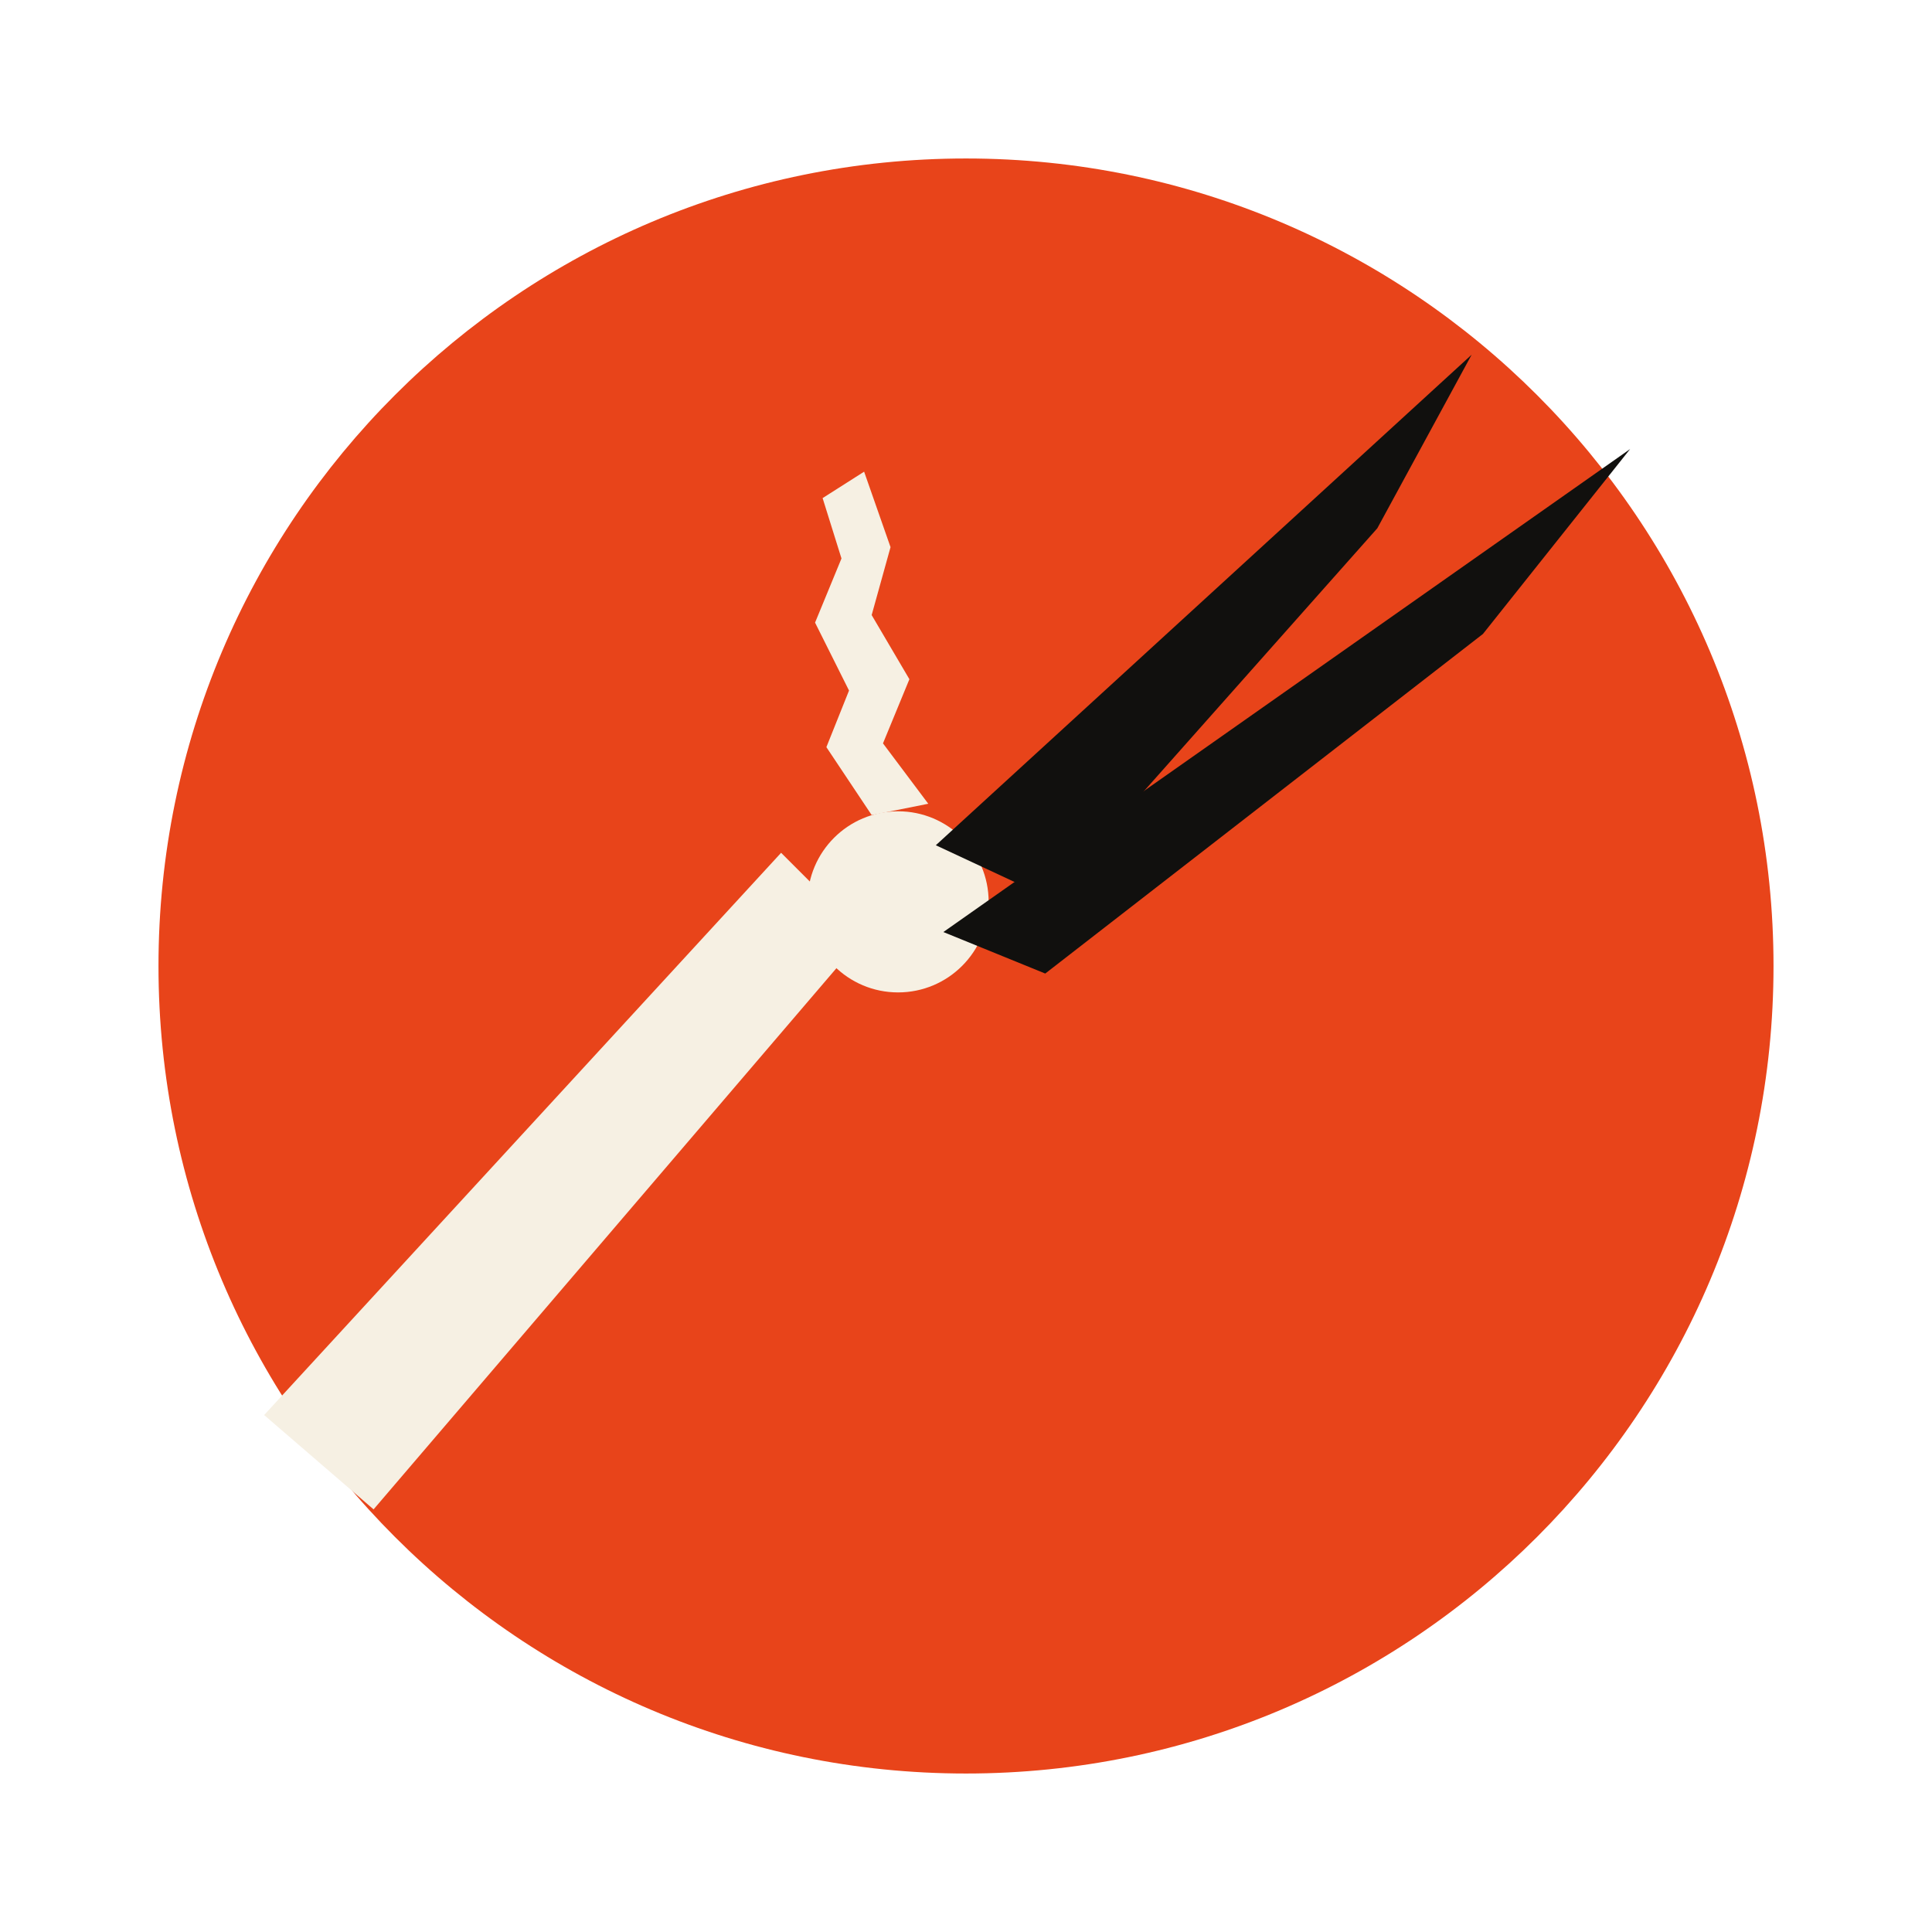
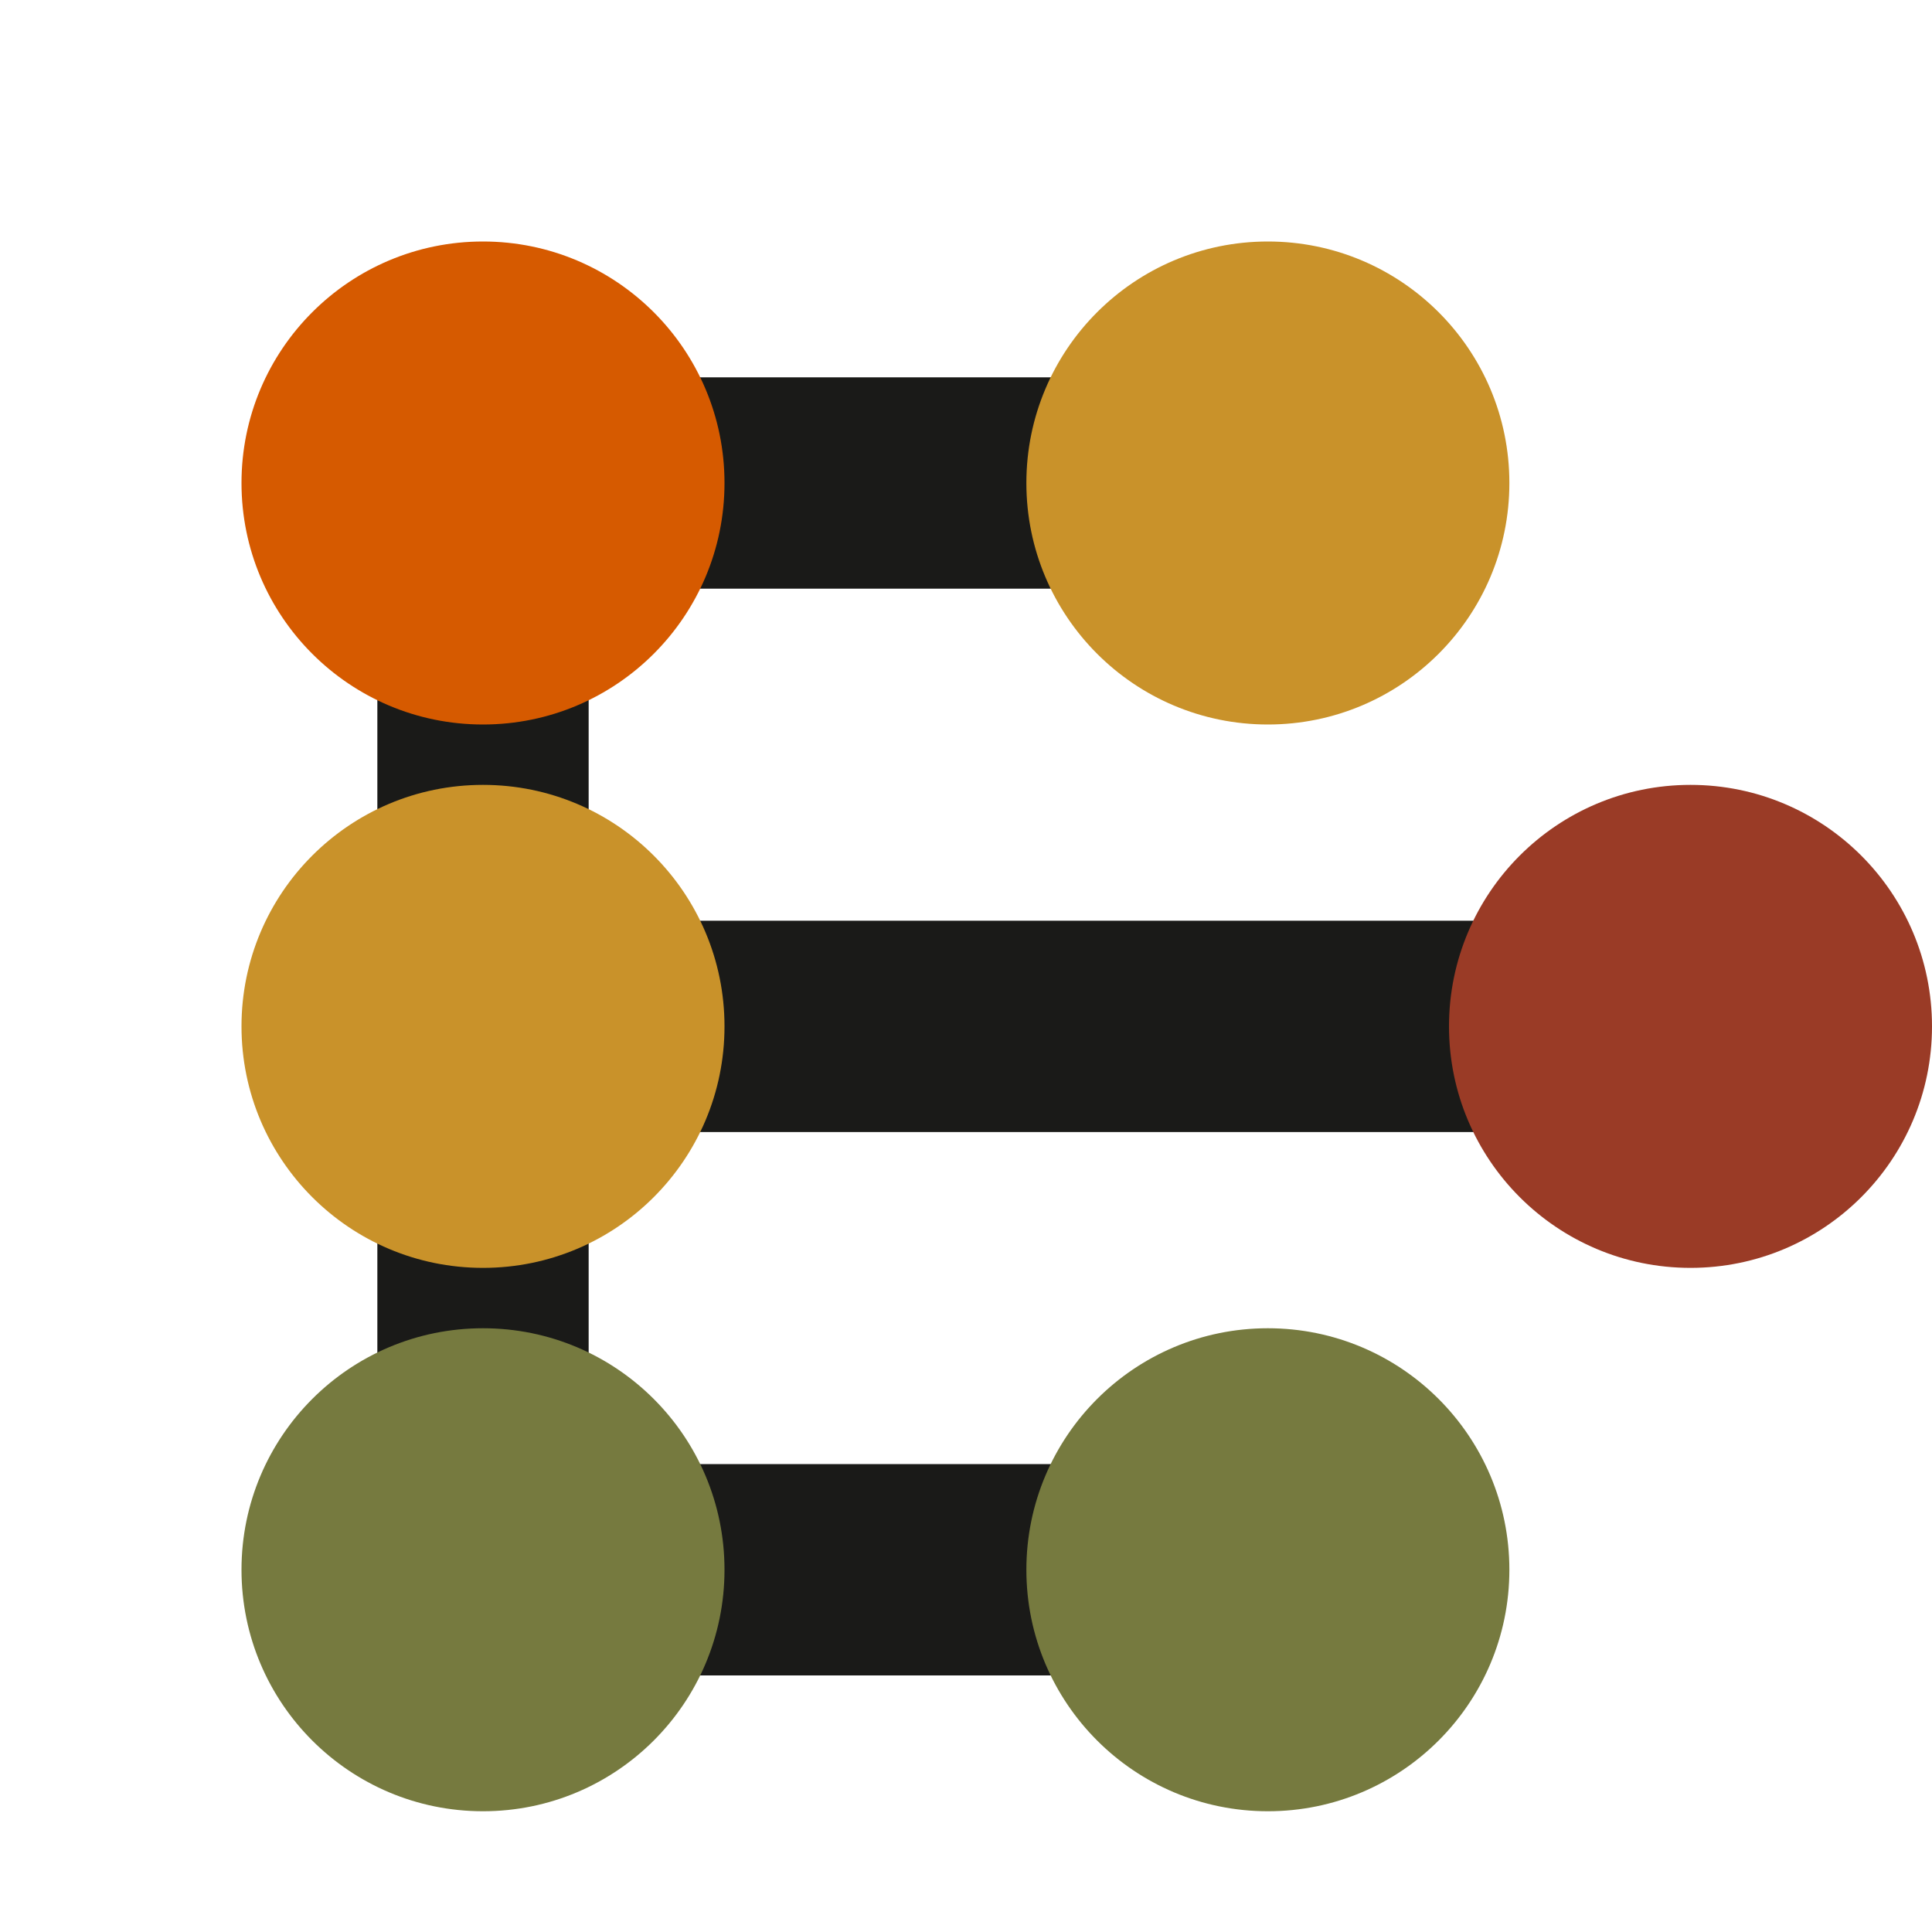
- <svg xmlns="http://www.w3.org/2000/svg" viewBox="0 0 512 512" role="img" aria-labelledby="title">
-   <circle cx="256" cy="256" r="214" fill="#E8441A" />
-   <path id="opening" d="M70 375 207 226 229 248 99 400Z" fill="#F6F0E3" />
-   <circle id="aperture" cx="238" cy="239" r="24" fill="#F6F0E3" />
-   <path id="beacon-slit" d="M231 216 219 198 225 183 216 165 223 148 218 132 229 125 236 145 231 163 241 180 234 197 246 213Z" fill="#F6F0E3" />
-   <path id="beam-left" class="beam" d="M248 224 390 94 365 140 278 238Z" fill="#11100E" />
-   <path id="beam-right" class="beam" d="M250 247 432 119 393 168 277 258Z" fill="#11100E" />
+ <svg xmlns="http://www.w3.org/2000/svg" viewBox="0 0 64 64" role="img" aria-labelledby="title">
+   <path d="M16 16 L16 52 M16 16 L42 16 M16 34 L42 34 M16 52 L42 52 M42 34 L56 34" stroke="#1a1a18" stroke-width="7" fill="none" stroke-linecap="round" />
+   <circle cx="16" cy="16" r="8" fill="#d65a00" />
+   <circle cx="16" cy="34" r="8" fill="#c9922a" />
+   <circle cx="16" cy="52" r="8" fill="#767a3f" />
+   <circle cx="42" cy="16" r="8" fill="#c9922a" />
+   <circle cx="56" cy="34" r="8" fill="#9a3b26" />
+   <circle cx="42" cy="52" r="8" fill="#767a3f" />
</svg>
